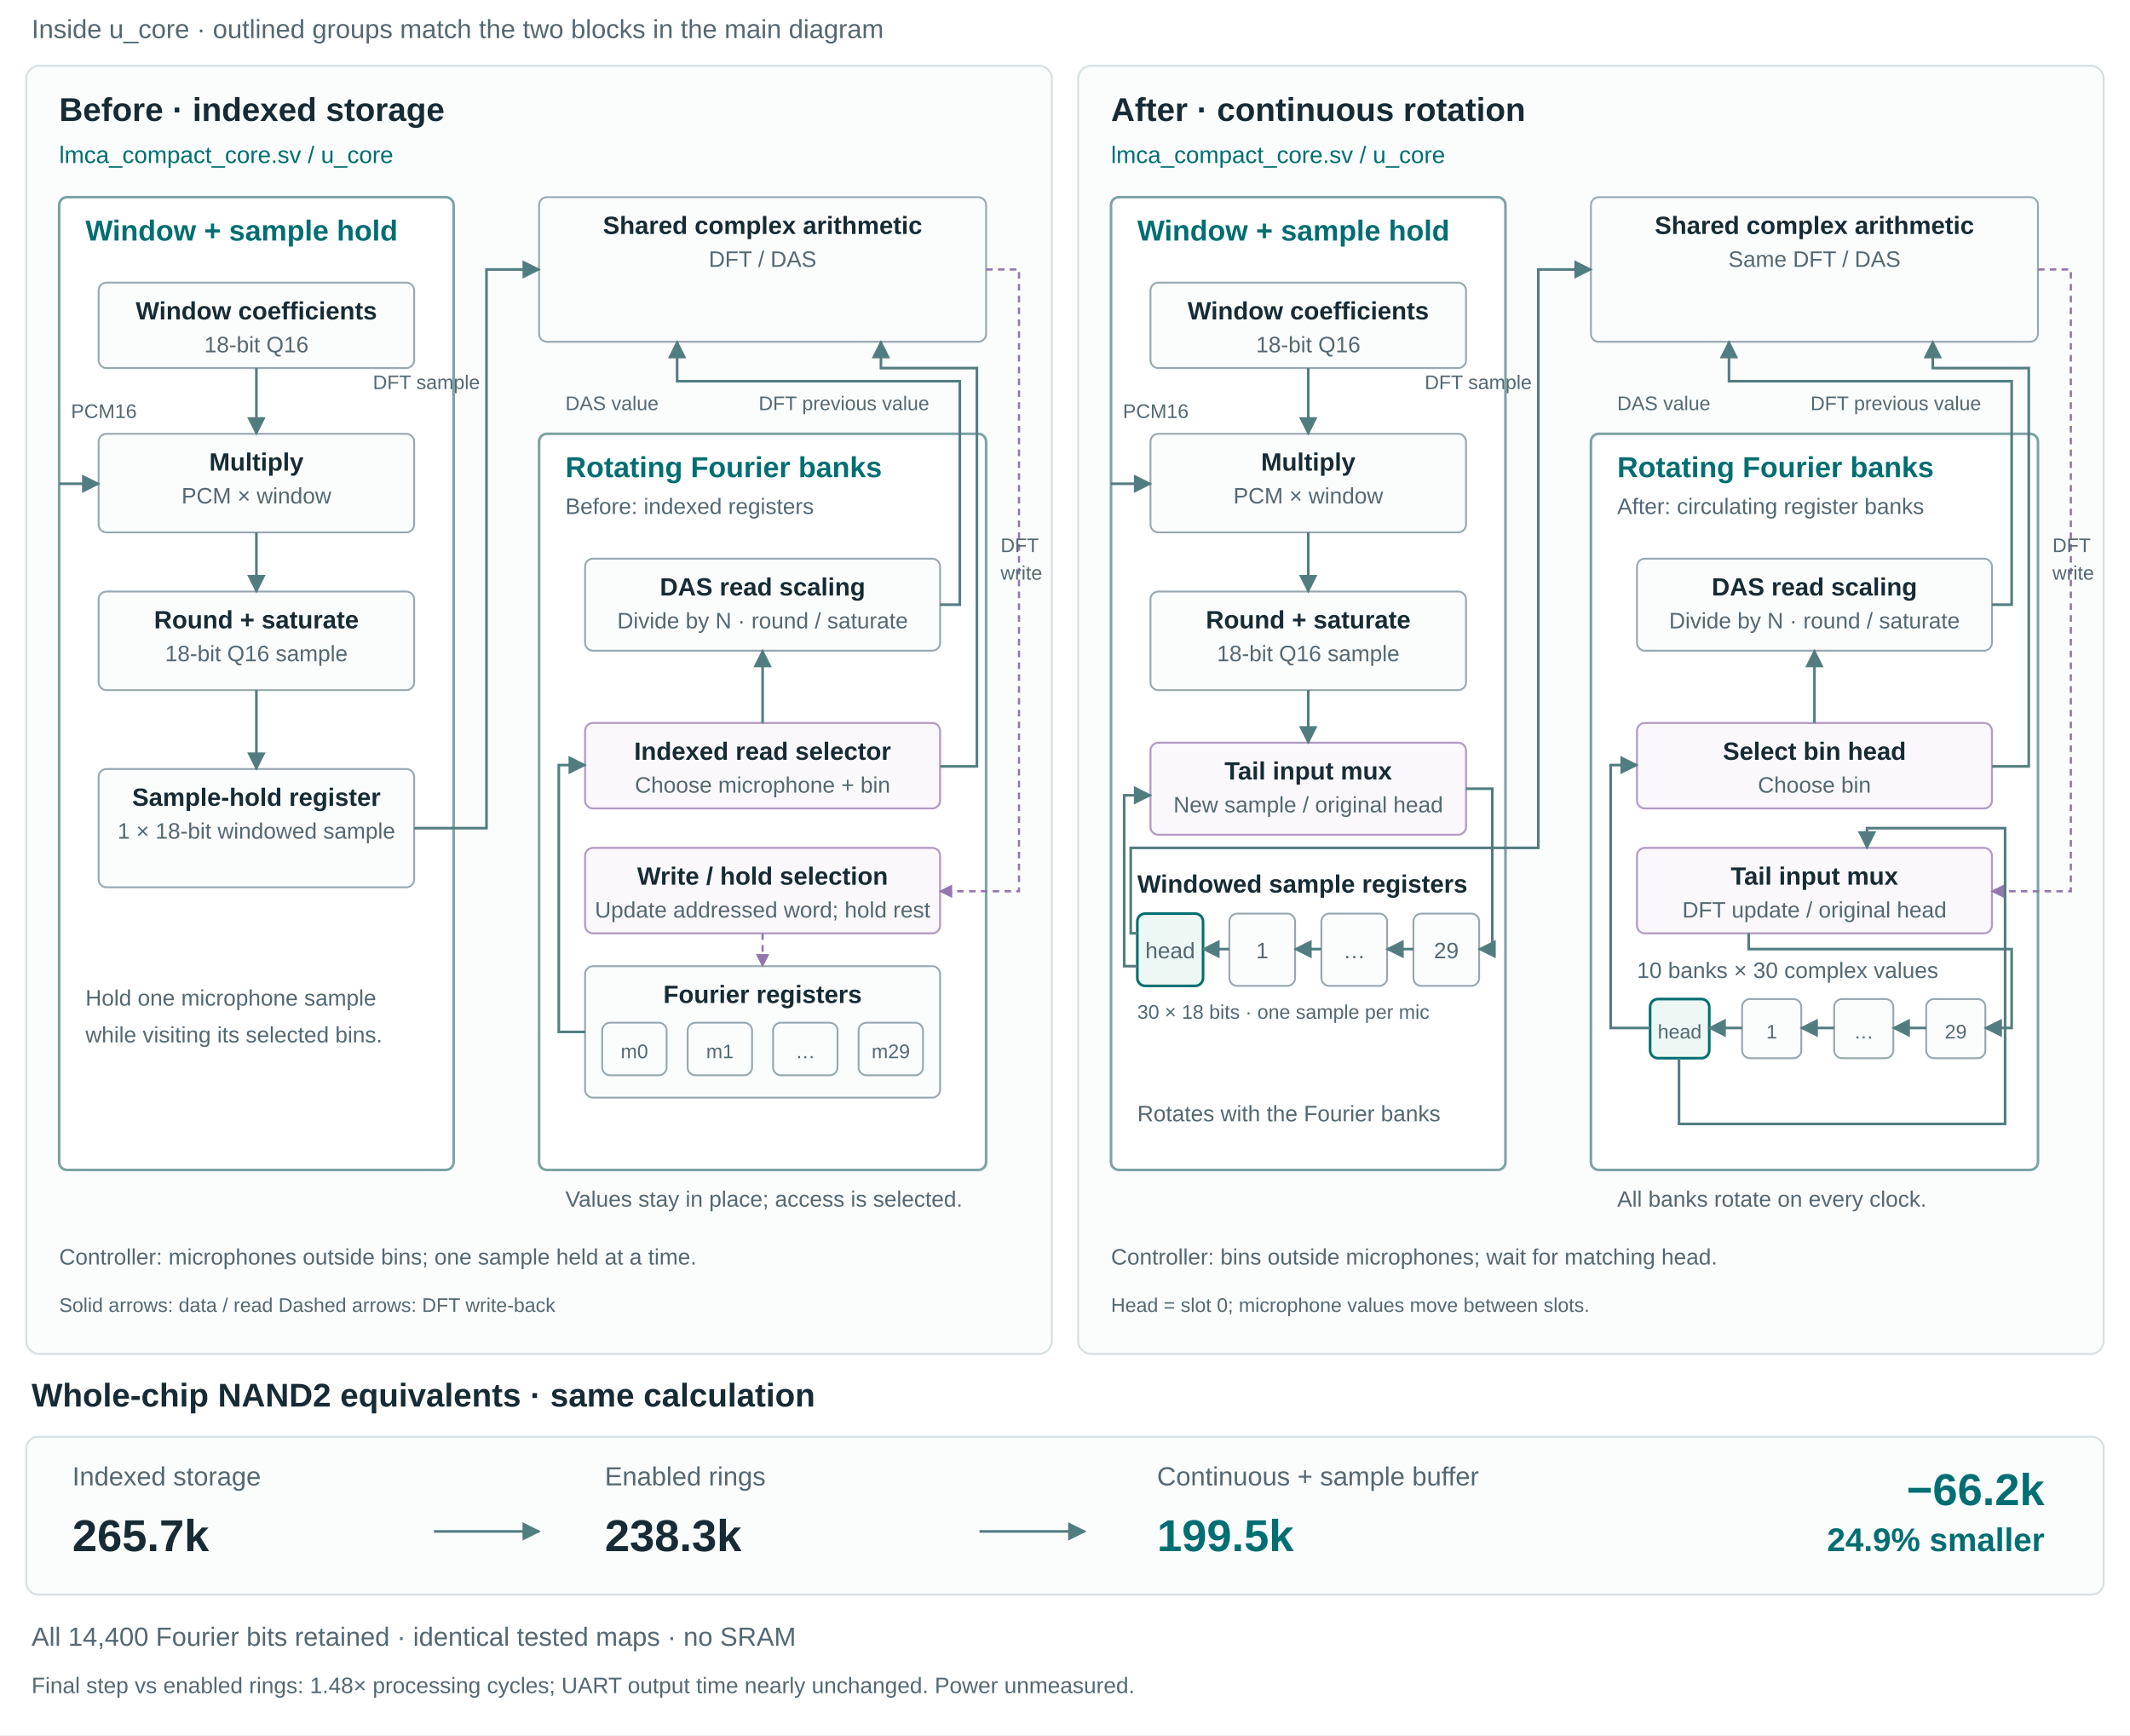
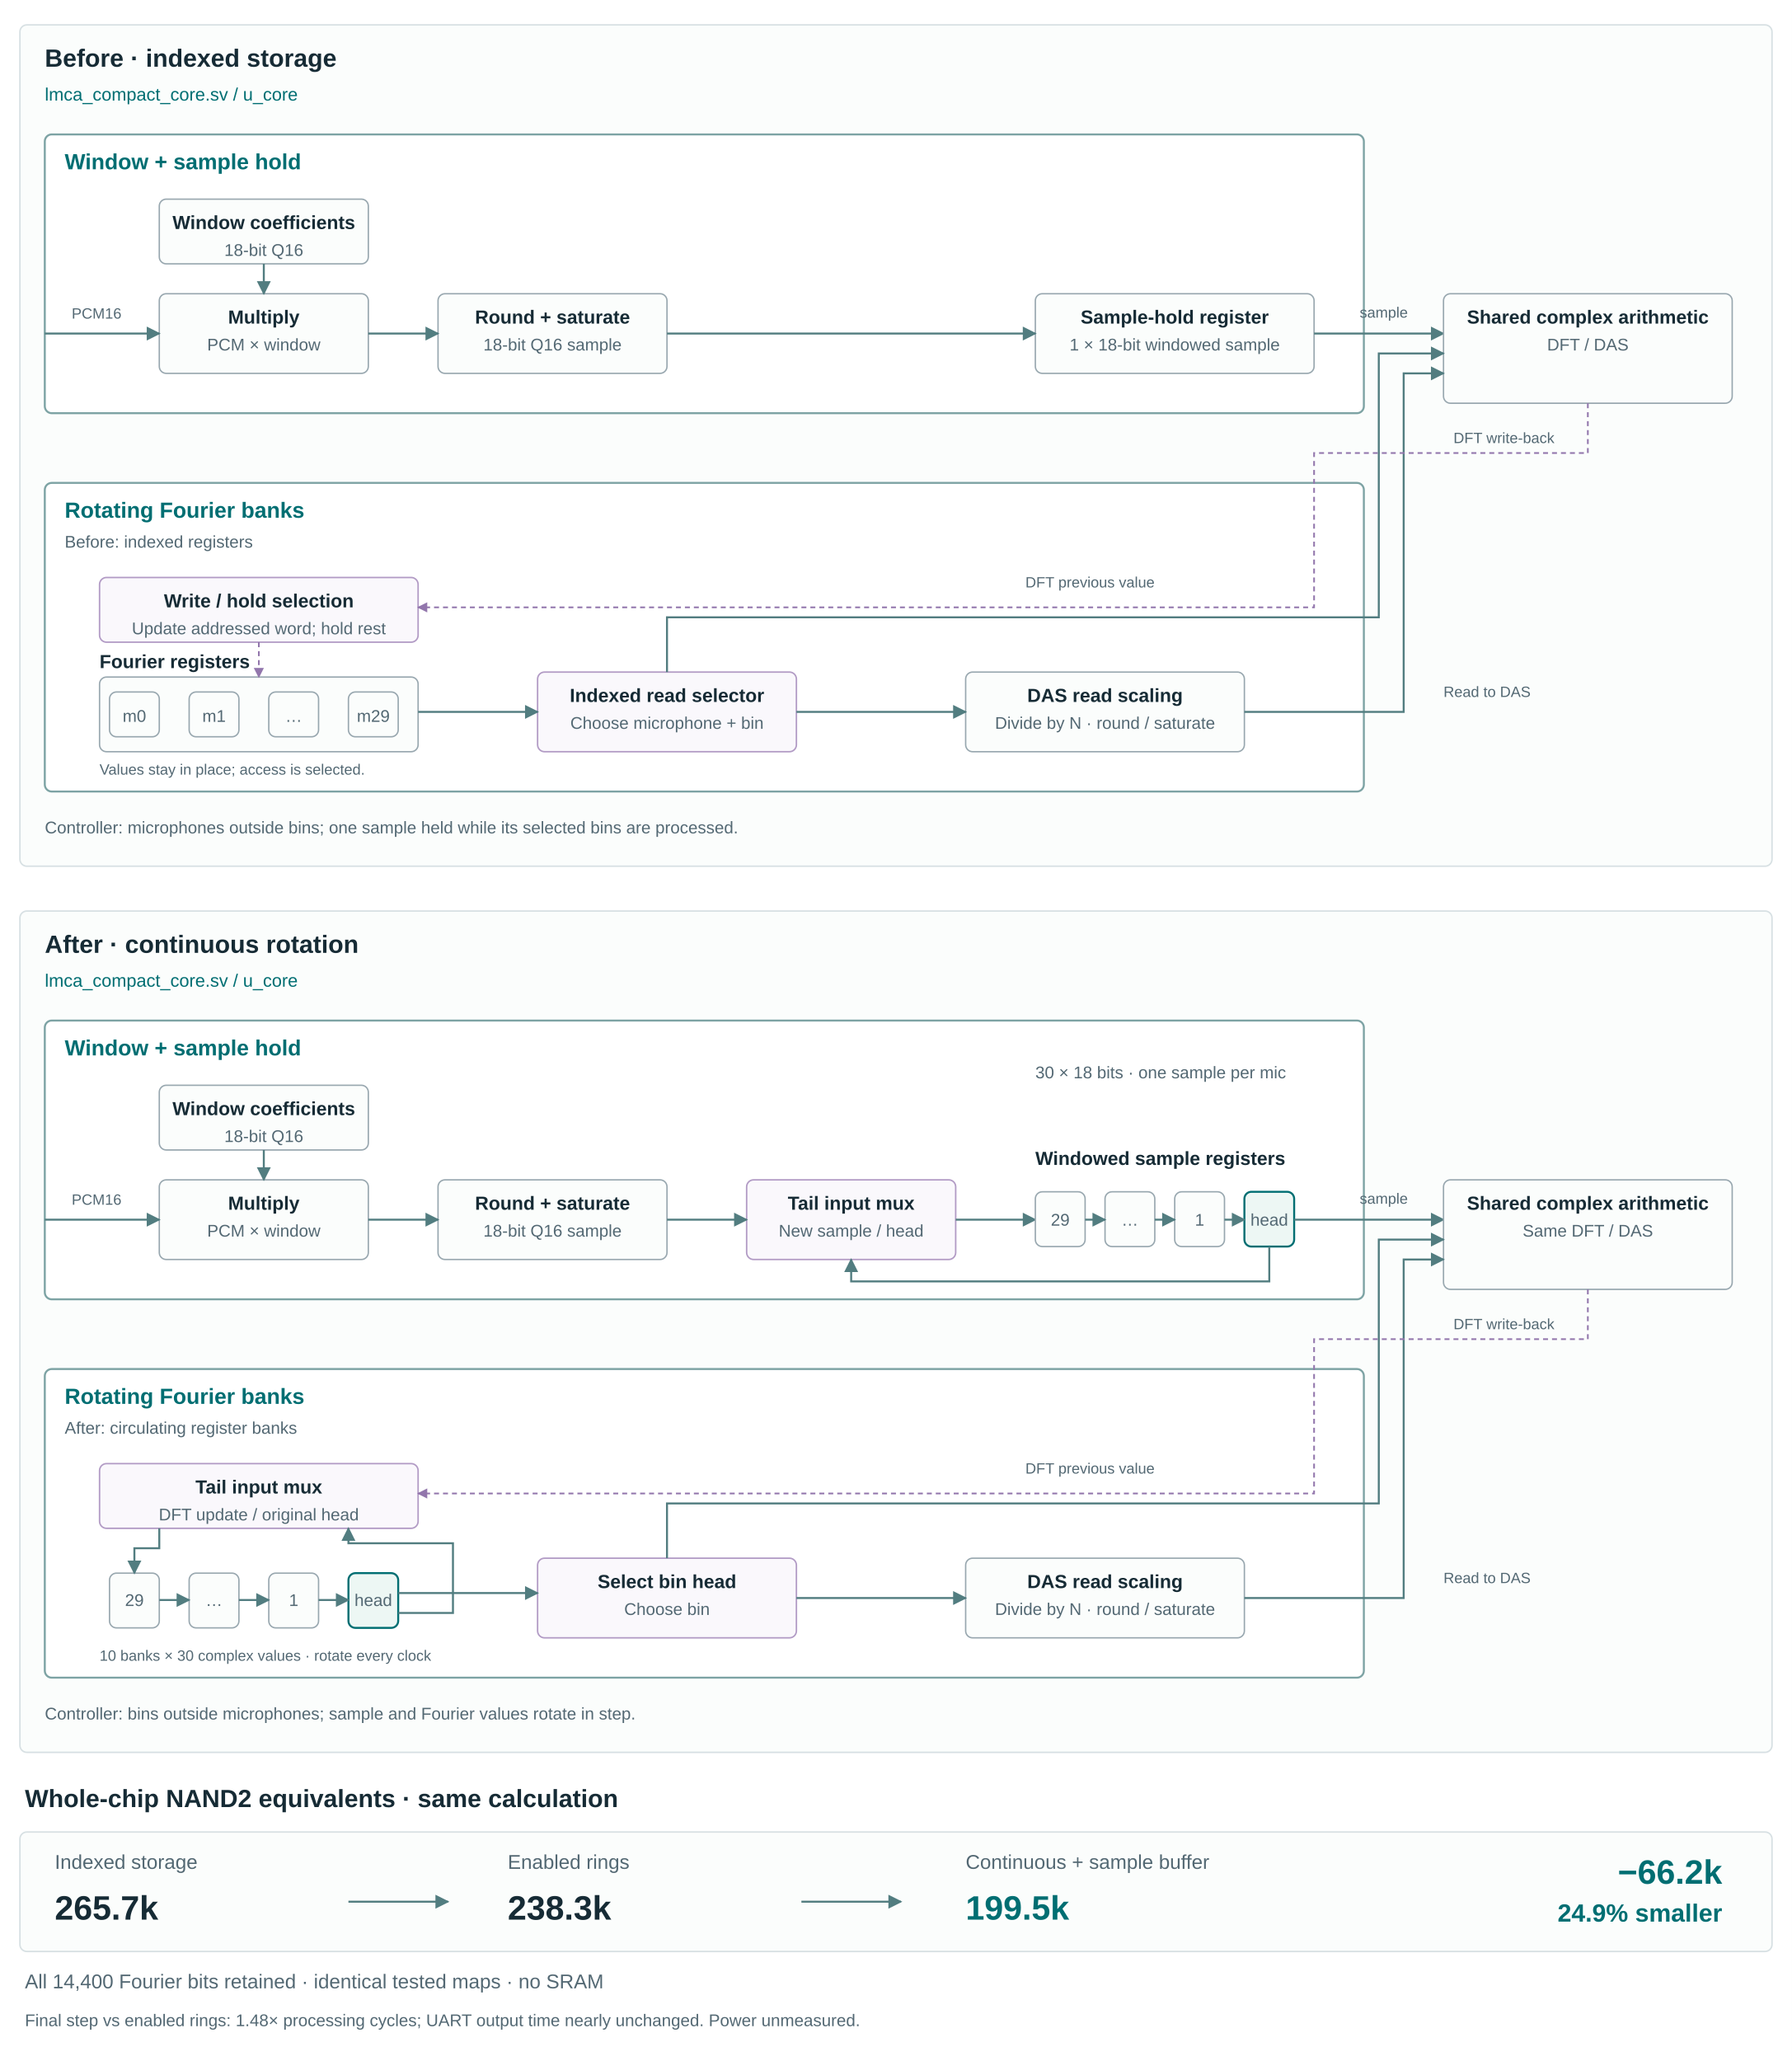
- <svg xmlns="http://www.w3.org/2000/svg" width="1620" height="1320" viewBox="0 0 1620 1320" role="img" aria-labelledby="rotation-title rotation-desc">
+ <svg xmlns="http://www.w3.org/2000/svg" width="1800" height="2070" viewBox="0 0 1800 2070" role="img" aria-labelledby="rotation-title rotation-desc">
  <defs>
    <marker id="arrow" viewBox="0 0 10 10" refX="9" refY="5" markerWidth="7" markerHeight="7" orient="auto">
      <path d="M0 0L10 5L0 10Z" fill="#527d80" />
    </marker>
    <marker id="write-arrow" viewBox="0 0 10 10" refX="9" refY="5" markerWidth="6" markerHeight="6" orient="auto">
      <path d="M0 0L10 5L0 10Z" fill="#9276ac" />
    </marker>
  </defs>
  <style>text{font-family:'Segoe UI',Arial,sans-serif;fill:#162b35}.heading{font-size:25px;font-weight:650}.group-title{font-size:22px;font-weight:650;fill:#006e72}.node{font-size:19px;font-weight:650}.small{font-size:17px;fill:#536873}.tiny{font-size:15px;fill:#536873}.muted{font-size:20px;fill:#536873}.file{font-size:18px;fill:#006e72}.panel{fill:#fbfdfc;stroke:#d7e0e3;stroke-width:1.5}.group{fill:white;stroke:#7da3a4;stroke-width:2}.box{fill:#fbfdfc;stroke:#98a7af;stroke-width:1.4}.changed{fill:#edf7f4;stroke:#006e72;stroke-width:2}.selection{fill:#faf8fc;stroke:#b29bc5;stroke-width:1.5}.flow{fill:none;stroke:#527d80;stroke-width:2;marker-end:url(#arrow)}.write{fill:none;stroke:#9276ac;stroke-width:1.7;stroke-dasharray:5 4;marker-end:url(#write-arrow)}.gate{font-size:34px;font-weight:700}.accent{fill:#006e72}</style>
-   <rect width="1620" height="1320" fill="white" />
-   <text x="24" y="29" class="muted">Inside u_core · outlined groups match the two blocks in the main diagram</text>
-   <g transform="translate(20 0)">
-     <rect x="0" y="50" width="780" height="980" rx="10" class="panel" />
-     <text x="25" y="92" class="heading">Before · indexed storage</text>
-     <text x="25" y="124" class="file">lmca_compact_core.sv / u_core</text>
-     <rect x="25" y="150" width="300" height="740" rx="6" class="group" />
-     <text x="45" y="183" class="group-title">Window + sample hold</text>
-     <rect x="390" y="330" width="340" height="560" rx="6" class="group" />
-     <text x="410" y="363" class="group-title">Rotating Fourier banks</text>
-     <text x="410" y="391" class="small">Before: indexed registers</text>
-     <rect x="390" y="150" width="340" height="110" rx="6" class="box" />
-     <text x="560.0" y="178" class="node" text-anchor="middle">Shared complex arithmetic</text>
-     <text x="560.0" y="203" class="small" text-anchor="middle">DFT / DAS</text>
-     <rect x="55" y="215" width="240" height="65" rx="6" class="box" />
-     <text x="175.0" y="243" class="node" text-anchor="middle">Window coefficients</text>
-     <text x="175.0" y="268" class="small" text-anchor="middle">18-bit Q16</text>
-     <rect x="55" y="330" width="240" height="75" rx="6" class="box" />
-     <text x="175.0" y="358" class="node" text-anchor="middle">Multiply</text>
-     <text x="175.0" y="383" class="small" text-anchor="middle">PCM × window</text>
-     <rect x="55" y="450" width="240" height="75" rx="6" class="box" />
-     <text x="175.0" y="478" class="node" text-anchor="middle">Round + saturate</text>
-     <text x="175.0" y="503" class="small" text-anchor="middle">18-bit Q16 sample</text>
-     <path d="M175 280V330" class="flow" />
-     <path d="M175 405V450" class="flow" />
-     <path d="M25 368H55" class="flow" />
-     <text x="34" y="318" class="tiny">PCM16</text>
-     <rect x="55" y="585" width="240" height="90" rx="6" class="box" />
-     <text x="175.0" y="613" class="node" text-anchor="middle">Sample-hold register</text>
-     <text x="175.0" y="638" class="small" text-anchor="middle">1 × 18-bit windowed sample</text>
-     <path d="M175 525V585" class="flow" />
-     <path d="M295 630H350V205H390" class="flow" />
-     <text x="45" y="765" class="small">Hold one microphone sample</text>
-     <text x="45" y="793" class="small">while visiting its selected bins.</text>
-     <text x="345" y="296" class="tiny" text-anchor="end">DFT sample</text>
-     <rect x="425" y="425" width="270" height="70" rx="6" class="box" />
-     <text x="560.0" y="453" class="node" text-anchor="middle">DAS read scaling</text>
-     <text x="560.0" y="478" class="small" text-anchor="middle">Divide by N · round / saturate</text>
-     <rect x="425" y="550" width="270" height="65" rx="6" class="selection" />
-     <text x="560.0" y="578" class="node" text-anchor="middle">Indexed read selector</text>
-     <text x="560.0" y="603" class="small" text-anchor="middle">Choose microphone + bin</text>
-     <path d="M560 550V495" class="flow" />
-     <path d="M695 460H710V290H495V260" class="flow" />
-     <path d="M695 583H723V280H650V260" class="flow" />
-     <text x="410" y="312" class="tiny">DAS value</text>
-     <text x="557" y="312" class="tiny">DFT previous value</text>
-     <rect x="425" y="645" width="270" height="65" rx="6" class="selection" />
-     <text x="560.0" y="673" class="node" text-anchor="middle">Write / hold selection</text>
-     <text x="560.0" y="698" class="small" text-anchor="middle">Update addressed word; hold rest</text>
-     <path d="M730 205H755V678H695" class="write" />
-     <text x="741" y="420" class="tiny">DFT</text>
-     <text x="741" y="441" class="tiny">write</text>
-     <rect x="425" y="735" width="270" height="100" rx="6" class="box" />
-     <text x="560.0" y="763" class="node" text-anchor="middle">Fourier registers</text>
-     <rect x="438" y="778" width="49" height="40" rx="6" class="box" />
-     <text x="462.5" y="805" class="tiny" text-anchor="middle">m0</text>
-     <rect x="503" y="778" width="49" height="40" rx="6" class="box" />
-     <text x="527.5" y="805" class="tiny" text-anchor="middle">m1</text>
-     <rect x="568" y="778" width="49" height="40" rx="6" class="box" />
-     <text x="592.5" y="805" class="tiny" text-anchor="middle">…</text>
-     <rect x="633" y="778" width="49" height="40" rx="6" class="box" />
-     <text x="657.5" y="805" class="tiny" text-anchor="middle">m29</text>
-     <path d="M425 785H405V582H425" class="flow" />
-     <path d="M560 710V735" class="write" />
-     <text x="410" y="918" class="small">Values stay in place; access is selected.</text>
-     <text x="25" y="962" class="small">Controller: microphones outside bins; one sample held at a time.</text>
-     <text x="25" y="998" class="tiny">Solid arrows: data / read     Dashed arrows: DFT write-back</text>
+   <rect width="1800" height="2070" fill="white" />
+   <g transform="translate(0 0)">
+     <rect x="20" y="25" width="1760" height="845" rx="7" class="panel" />
+     <text x="45" y="67" class="heading">Before · indexed storage</text>
+     <text x="45" y="101" class="file">lmca_compact_core.sv / u_core</text>
+     <rect x="45" y="135" width="1325" height="280" rx="7" class="group" />
+     <text x="65" y="170" class="group-title">Window + sample hold</text>
+     <rect x="160" y="200" width="210" height="65" rx="7" class="box" />
+     <text x="265.0" y="230" class="node" text-anchor="middle">Window coefficients</text>
+     <text x="265.0" y="257" class="small" text-anchor="middle">18-bit Q16</text>
+     <rect x="160" y="295" width="210" height="80" rx="7" class="box" />
+     <text x="265.0" y="325" class="node" text-anchor="middle">Multiply</text>
+     <text x="265.0" y="352" class="small" text-anchor="middle">PCM × window</text>
+     <rect x="440" y="295" width="230" height="80" rx="7" class="box" />
+     <text x="555.0" y="325" class="node" text-anchor="middle">Round + saturate</text>
+     <text x="555.0" y="352" class="small" text-anchor="middle">18-bit Q16 sample</text>
+     <path d="M265 265V295" class="flow" />
+     <path d="M45 335H160" class="flow" />
+     <text x="72" y="320" class="tiny">PCM16</text>
+     <path d="M370 335H440" class="flow" />
+     <rect x="1040" y="295" width="280" height="80" rx="7" class="box" />
+     <text x="1180.0" y="325" class="node" text-anchor="middle">Sample-hold register</text>
+     <text x="1180.0" y="352" class="small" text-anchor="middle">1 × 18-bit windowed sample</text>
+     <path d="M670 335H1040" class="flow" />
+     <path d="M1320 335H1450" class="flow" />
+     <text x="1390" y="319" class="tiny" text-anchor="middle">sample</text>
+     <rect x="1450" y="295" width="290" height="110" rx="7" class="box" />
+     <text x="1595.0" y="325" class="node" text-anchor="middle">Shared complex arithmetic</text>
+     <text x="1595.0" y="352" class="small" text-anchor="middle">DFT / DAS</text>
+     <rect x="45" y="485" width="1325" height="310" rx="7" class="group" />
+     <text x="65" y="520" class="group-title">Rotating Fourier banks</text>
+     <text x="65" y="550" class="small">Before: indexed registers</text>
+     <rect x="100" y="580" width="320" height="65" rx="7" class="selection" />
+     <text x="260.0" y="610" class="node" text-anchor="middle">Write / hold selection</text>
+     <text x="260.0" y="637" class="small" text-anchor="middle">Update addressed word; hold rest</text>
+     <rect x="540" y="675" width="260" height="80" rx="7" class="selection" />
+     <text x="670.0" y="705" class="node" text-anchor="middle">Indexed read selector</text>
+     <text x="670.0" y="732" class="small" text-anchor="middle">Choose microphone + bin</text>
+     <rect x="970" y="675" width="280" height="80" rx="7" class="box" />
+     <text x="1110.0" y="705" class="node" text-anchor="middle">DAS read scaling</text>
+     <text x="1110.0" y="732" class="small" text-anchor="middle">Divide by N · round / saturate</text>
+     <rect x="100" y="680" width="320" height="75" rx="7" class="box" />
+     <text x="100" y="671" class="node">Fourier registers</text>
+     <rect x="110" y="695" width="50" height="45" rx="7" class="box" />
+     <text x="135" y="725" class="small" text-anchor="middle">m0</text>
+     <rect x="190" y="695" width="50" height="45" rx="7" class="box" />
+     <text x="215" y="725" class="small" text-anchor="middle">m1</text>
+     <rect x="270" y="695" width="50" height="45" rx="7" class="box" />
+     <text x="295" y="725" class="small" text-anchor="middle">…</text>
+     <rect x="350" y="695" width="50" height="45" rx="7" class="box" />
+     <text x="375" y="725" class="small" text-anchor="middle">m29</text>
+     <path d="M260 645V680" class="write" />
+     <path d="M420 715H540" class="flow" />
+     <text x="100" y="778" class="tiny">Values stay in place; access is selected.</text>
+     <path d="M800 715H970" class="flow" />
+     <path d="M1250 715H1410V375H1450" class="flow" />
+     <path d="M670 675V620H1385V355H1450" class="flow" />
+     <text x="1030" y="590" class="tiny">DFT previous value</text>
+     <path d="M1595 405V455H1320V610H420" class="write" />
+     <text x="1460" y="445" class="tiny">DFT write-back</text>
+     <text x="1450" y="700" class="tiny">Read to DAS</text>
+     <text x="45" y="837" class="small">Controller: microphones outside bins; one sample held while its selected bins are processed.</text>
  </g>
-   <g transform="translate(820 0)">
-     <rect x="0" y="50" width="780" height="980" rx="10" class="panel" />
-     <text x="25" y="92" class="heading">After · continuous rotation</text>
-     <text x="25" y="124" class="file">lmca_compact_core.sv / u_core</text>
-     <rect x="25" y="150" width="300" height="740" rx="6" class="group" />
-     <text x="45" y="183" class="group-title">Window + sample hold</text>
-     <rect x="390" y="330" width="340" height="560" rx="6" class="group" />
-     <text x="410" y="363" class="group-title">Rotating Fourier banks</text>
-     <text x="410" y="391" class="small">After: circulating register banks</text>
-     <rect x="390" y="150" width="340" height="110" rx="6" class="box" />
-     <text x="560.0" y="178" class="node" text-anchor="middle">Shared complex arithmetic</text>
-     <text x="560.0" y="203" class="small" text-anchor="middle">Same DFT / DAS</text>
-     <rect x="55" y="215" width="240" height="65" rx="6" class="box" />
-     <text x="175.0" y="243" class="node" text-anchor="middle">Window coefficients</text>
-     <text x="175.0" y="268" class="small" text-anchor="middle">18-bit Q16</text>
-     <rect x="55" y="330" width="240" height="75" rx="6" class="box" />
-     <text x="175.0" y="358" class="node" text-anchor="middle">Multiply</text>
-     <text x="175.0" y="383" class="small" text-anchor="middle">PCM × window</text>
-     <rect x="55" y="450" width="240" height="75" rx="6" class="box" />
-     <text x="175.0" y="478" class="node" text-anchor="middle">Round + saturate</text>
-     <text x="175.0" y="503" class="small" text-anchor="middle">18-bit Q16 sample</text>
-     <path d="M175 280V330" class="flow" />
-     <path d="M175 405V450" class="flow" />
-     <path d="M25 368H55" class="flow" />
-     <text x="34" y="318" class="tiny">PCM16</text>
-     <rect x="55" y="565" width="240" height="70" rx="6" class="selection" />
-     <text x="175.0" y="593" class="node" text-anchor="middle">Tail input mux</text>
-     <text x="175.0" y="618" class="small" text-anchor="middle">New sample / original head</text>
-     <path d="M175 525V565" class="flow" />
-     <text x="45" y="679" class="node">Windowed sample registers</text>
-     <rect x="45" y="695" width="50" height="55" rx="6" class="changed" />
-     <text x="70" y="729" class="small" text-anchor="middle">head</text>
-     <rect x="115" y="695" width="50" height="55" rx="6" class="box" />
-     <text x="140" y="729" class="small" text-anchor="middle">1</text>
-     <rect x="185" y="695" width="50" height="55" rx="6" class="box" />
-     <text x="210" y="729" class="small" text-anchor="middle">…</text>
-     <rect x="255" y="695" width="50" height="55" rx="6" class="box" />
-     <text x="280" y="729" class="small" text-anchor="middle">29</text>
-     <path d="M115 722H95" class="flow" />
-     <path d="M185 722H165" class="flow" />
-     <path d="M255 722H235" class="flow" />
-     <path d="M295 600H315V722H305" class="flow" />
-     <path d="M45 735H35V605H55" class="flow" />
-     <path d="M45 710H40V645H350V205H390" class="flow" />
-     <text x="45" y="775" class="tiny">30 × 18 bits · one sample per mic</text>
-     <text x="45" y="853" class="small">Rotates with the Fourier banks</text>
-     <text x="345" y="296" class="tiny" text-anchor="end">DFT sample</text>
-     <rect x="425" y="425" width="270" height="70" rx="6" class="box" />
-     <text x="560.0" y="453" class="node" text-anchor="middle">DAS read scaling</text>
-     <text x="560.0" y="478" class="small" text-anchor="middle">Divide by N · round / saturate</text>
-     <rect x="425" y="550" width="270" height="65" rx="6" class="selection" />
-     <text x="560.0" y="578" class="node" text-anchor="middle">Select bin head</text>
-     <text x="560.0" y="603" class="small" text-anchor="middle">Choose bin</text>
-     <path d="M560 550V495" class="flow" />
-     <path d="M695 460H710V290H495V260" class="flow" />
-     <path d="M695 583H723V280H650V260" class="flow" />
-     <text x="410" y="312" class="tiny">DAS value</text>
-     <text x="557" y="312" class="tiny">DFT previous value</text>
-     <rect x="425" y="645" width="270" height="65" rx="6" class="selection" />
-     <text x="560.0" y="673" class="node" text-anchor="middle">Tail input mux</text>
-     <text x="560.0" y="698" class="small" text-anchor="middle">DFT update / original head</text>
-     <path d="M730 205H755V678H695" class="write" />
-     <text x="741" y="420" class="tiny">DFT</text>
-     <text x="741" y="441" class="tiny">write</text>
-     <text x="425" y="744" class="small">10 banks × 30 complex values</text>
-     <rect x="435" y="760" width="45" height="45" rx="6" class="changed" />
-     <text x="457.5" y="790" class="tiny" text-anchor="middle">head</text>
-     <rect x="505" y="760" width="45" height="45" rx="6" class="box" />
-     <text x="527.5" y="790" class="tiny" text-anchor="middle">1</text>
-     <rect x="575" y="760" width="45" height="45" rx="6" class="box" />
-     <text x="597.5" y="790" class="tiny" text-anchor="middle">…</text>
-     <rect x="645" y="760" width="45" height="45" rx="6" class="box" />
-     <text x="667.5" y="790" class="tiny" text-anchor="middle">29</text>
-     <path d="M505 782H480" class="flow" />
-     <path d="M575 782H550" class="flow" />
-     <path d="M645 782H620" class="flow" />
-     <path d="M435 782H405V582H425" class="flow" />
-     <path d="M457 805V855H705V630H600V645" class="flow" />
-     <path d="M510 710V722H710V782H690" class="flow" />
-     <text x="410" y="918" class="small">All banks rotate on every clock.</text>
-     <text x="25" y="962" class="small">Controller: bins outside microphones; wait for matching head.</text>
-     <text x="25" y="998" class="tiny">Head = slot 0; microphone values move between slots.</text>
+   <g transform="translate(0 890)">
+     <rect x="20" y="25" width="1760" height="845" rx="7" class="panel" />
+     <text x="45" y="67" class="heading">After · continuous rotation</text>
+     <text x="45" y="101" class="file">lmca_compact_core.sv / u_core</text>
+     <rect x="45" y="135" width="1325" height="280" rx="7" class="group" />
+     <text x="65" y="170" class="group-title">Window + sample hold</text>
+     <rect x="160" y="200" width="210" height="65" rx="7" class="box" />
+     <text x="265.0" y="230" class="node" text-anchor="middle">Window coefficients</text>
+     <text x="265.0" y="257" class="small" text-anchor="middle">18-bit Q16</text>
+     <rect x="160" y="295" width="210" height="80" rx="7" class="box" />
+     <text x="265.0" y="325" class="node" text-anchor="middle">Multiply</text>
+     <text x="265.0" y="352" class="small" text-anchor="middle">PCM × window</text>
+     <rect x="440" y="295" width="230" height="80" rx="7" class="box" />
+     <text x="555.0" y="325" class="node" text-anchor="middle">Round + saturate</text>
+     <text x="555.0" y="352" class="small" text-anchor="middle">18-bit Q16 sample</text>
+     <path d="M265 265V295" class="flow" />
+     <path d="M45 335H160" class="flow" />
+     <text x="72" y="320" class="tiny">PCM16</text>
+     <path d="M370 335H440" class="flow" />
+     <rect x="750" y="295" width="210" height="80" rx="7" class="selection" />
+     <text x="855.0" y="325" class="node" text-anchor="middle">Tail input mux</text>
+     <text x="855.0" y="352" class="small" text-anchor="middle">New sample / head</text>
+     <path d="M670 335H750" class="flow" />
+     <path d="M960 335H1040" class="flow" />
+     <text x="1040" y="280" class="node">Windowed sample registers</text>
+     <rect x="1040" y="307" width="50" height="55" rx="7" class="box" />
+     <text x="1065" y="341" class="small" text-anchor="middle">29</text>
+     <rect x="1110" y="307" width="50" height="55" rx="7" class="box" />
+     <text x="1135" y="341" class="small" text-anchor="middle">…</text>
+     <rect x="1180" y="307" width="50" height="55" rx="7" class="box" />
+     <text x="1205" y="341" class="small" text-anchor="middle">1</text>
+     <rect x="1250" y="307" width="50" height="55" rx="7" class="changed" />
+     <text x="1275" y="341" class="small" text-anchor="middle">head</text>
+     <path d="M1090 335H1110" class="flow" />
+     <path d="M1160 335H1180" class="flow" />
+     <path d="M1230 335H1250" class="flow" />
+     <path d="M1275 362V397H855V375" class="flow" />
+     <path d="M1300 335H1450" class="flow" />
+     <text x="1040" y="193" class="small">30 × 18 bits · one sample per mic</text>
+     <text x="1390" y="319" class="tiny" text-anchor="middle">sample</text>
+     <rect x="1450" y="295" width="290" height="110" rx="7" class="box" />
+     <text x="1595.0" y="325" class="node" text-anchor="middle">Shared complex arithmetic</text>
+     <text x="1595.0" y="352" class="small" text-anchor="middle">Same DFT / DAS</text>
+     <rect x="45" y="485" width="1325" height="310" rx="7" class="group" />
+     <text x="65" y="520" class="group-title">Rotating Fourier banks</text>
+     <text x="65" y="550" class="small">After: circulating register banks</text>
+     <rect x="100" y="580" width="320" height="65" rx="7" class="selection" />
+     <text x="260.0" y="610" class="node" text-anchor="middle">Tail input mux</text>
+     <text x="260.0" y="637" class="small" text-anchor="middle">DFT update / original head</text>
+     <rect x="540" y="675" width="260" height="80" rx="7" class="selection" />
+     <text x="670.0" y="705" class="node" text-anchor="middle">Select bin head</text>
+     <text x="670.0" y="732" class="small" text-anchor="middle">Choose bin</text>
+     <rect x="970" y="675" width="280" height="80" rx="7" class="box" />
+     <text x="1110.0" y="705" class="node" text-anchor="middle">DAS read scaling</text>
+     <text x="1110.0" y="732" class="small" text-anchor="middle">Divide by N · round / saturate</text>
+     <rect x="110" y="690" width="50" height="55" rx="7" class="box" />
+     <text x="135" y="723" class="small" text-anchor="middle">29</text>
+     <rect x="190" y="690" width="50" height="55" rx="7" class="box" />
+     <text x="215" y="723" class="small" text-anchor="middle">…</text>
+     <rect x="270" y="690" width="50" height="55" rx="7" class="box" />
+     <text x="295" y="723" class="small" text-anchor="middle">1</text>
+     <rect x="350" y="690" width="50" height="55" rx="7" class="changed" />
+     <text x="375" y="723" class="small" text-anchor="middle">head</text>
+     <path d="M160 717H190" class="flow" />
+     <path d="M240 717H270" class="flow" />
+     <path d="M320 717H350" class="flow" />
+     <path d="M160 645V665H135V690" class="flow" />
+     <path d="M400 730H455V660H350V645" class="flow" />
+     <path d="M400 710H540" class="flow" />
+     <text x="100" y="778" class="tiny">10 banks × 30 complex values · rotate every clock</text>
+     <path d="M800 715H970" class="flow" />
+     <path d="M1250 715H1410V375H1450" class="flow" />
+     <path d="M670 675V620H1385V355H1450" class="flow" />
+     <text x="1030" y="590" class="tiny">DFT previous value</text>
+     <path d="M1595 405V455H1320V610H420" class="write" />
+     <text x="1460" y="445" class="tiny">DFT write-back</text>
+     <text x="1450" y="700" class="tiny">Read to DAS</text>
+     <text x="45" y="837" class="small">Controller: bins outside microphones; sample and Fourier values rotate in step.</text>
  </g>
-   <text x="24" y="1070" class="heading">Whole-chip NAND2 equivalents · same calculation</text>
-   <rect x="20" y="1093" width="1580" height="120" rx="9" class="panel" />
-   <text x="55" y="1130" class="muted">Indexed storage</text>
-   <text x="55" y="1180" class="gate">265.7k</text>
-   <text x="460" y="1130" class="muted">Enabled rings</text>
-   <text x="460" y="1180" class="gate">238.3k</text>
-   <text x="880" y="1130" class="muted">Continuous + sample buffer</text>
-   <text x="880" y="1180" class="gate accent">199.5k</text>
-   <path d="M330 1165H410" class="flow" />
-   <path d="M745 1165H825" class="flow" />
-   <text x="1555" y="1145" class="gate accent" text-anchor="end">−66.2k</text>
-   <text x="1555" y="1180" class="heading accent" text-anchor="end">24.9% smaller</text>
-   <text x="24" y="1252" class="muted">All 14,400 Fourier bits retained · identical tested maps · no SRAM</text>
-   <text x="24" y="1288" class="small">Final step vs enabled rings: 1.48× processing cycles; UART output time nearly unchanged. Power unmeasured.</text>
+   <text x="25" y="1815" class="heading">Whole-chip NAND2 equivalents · same calculation</text>
+   <rect x="20" y="1840" width="1760" height="120" rx="7" class="panel" />
+   <text x="55" y="1877" class="muted">Indexed storage</text>
+   <text x="55" y="1928" class="gate">265.7k</text>
+   <text x="510" y="1877" class="muted">Enabled rings</text>
+   <text x="510" y="1928" class="gate">238.3k</text>
+   <text x="970" y="1877" class="muted">Continuous + sample buffer</text>
+   <text x="970" y="1928" class="gate accent">199.5k</text>
+   <path d="M350 1910H450" class="flow" />
+   <path d="M805 1910H905" class="flow" />
+   <text x="1730" y="1892" class="gate accent" text-anchor="end">−66.2k</text>
+   <text x="1730" y="1930" class="heading accent" text-anchor="end">24.9% smaller</text>
+   <text x="25" y="1997" class="muted">All 14,400 Fourier bits retained · identical tested maps · no SRAM</text>
+   <text x="25" y="2035" class="small">Final step vs enabled rings: 1.48× processing cycles; UART output time nearly unchanged. Power unmeasured.</text>
</svg>
